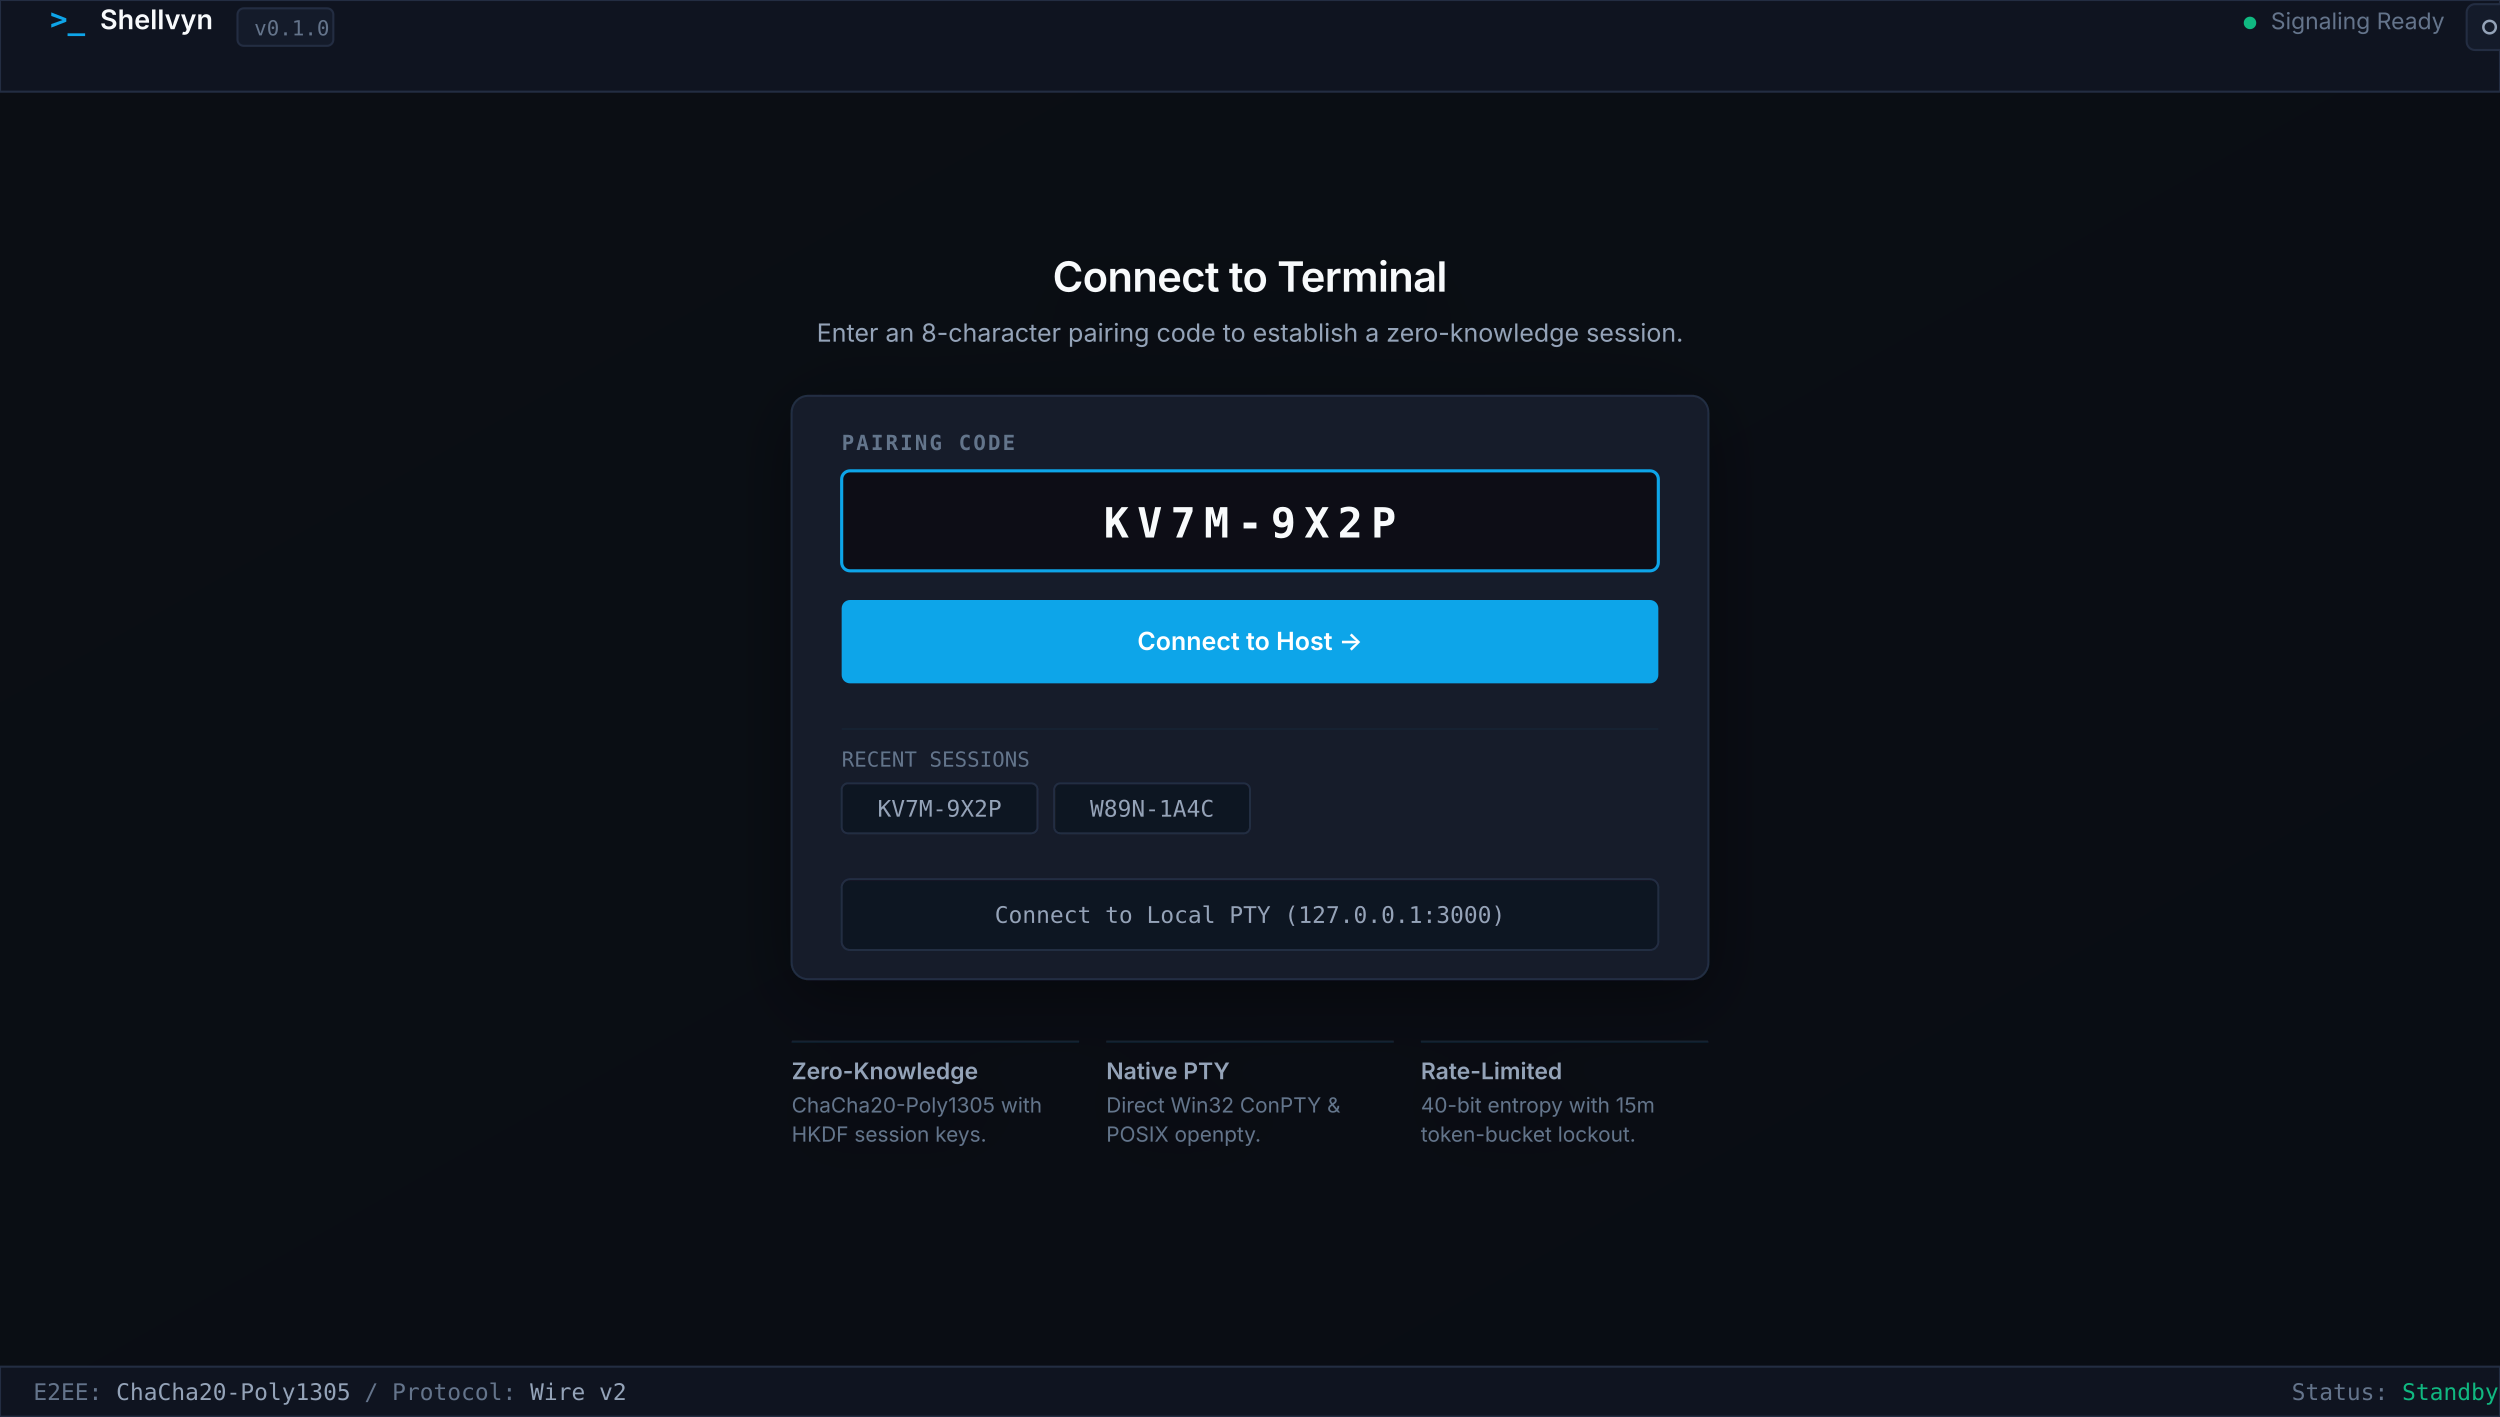
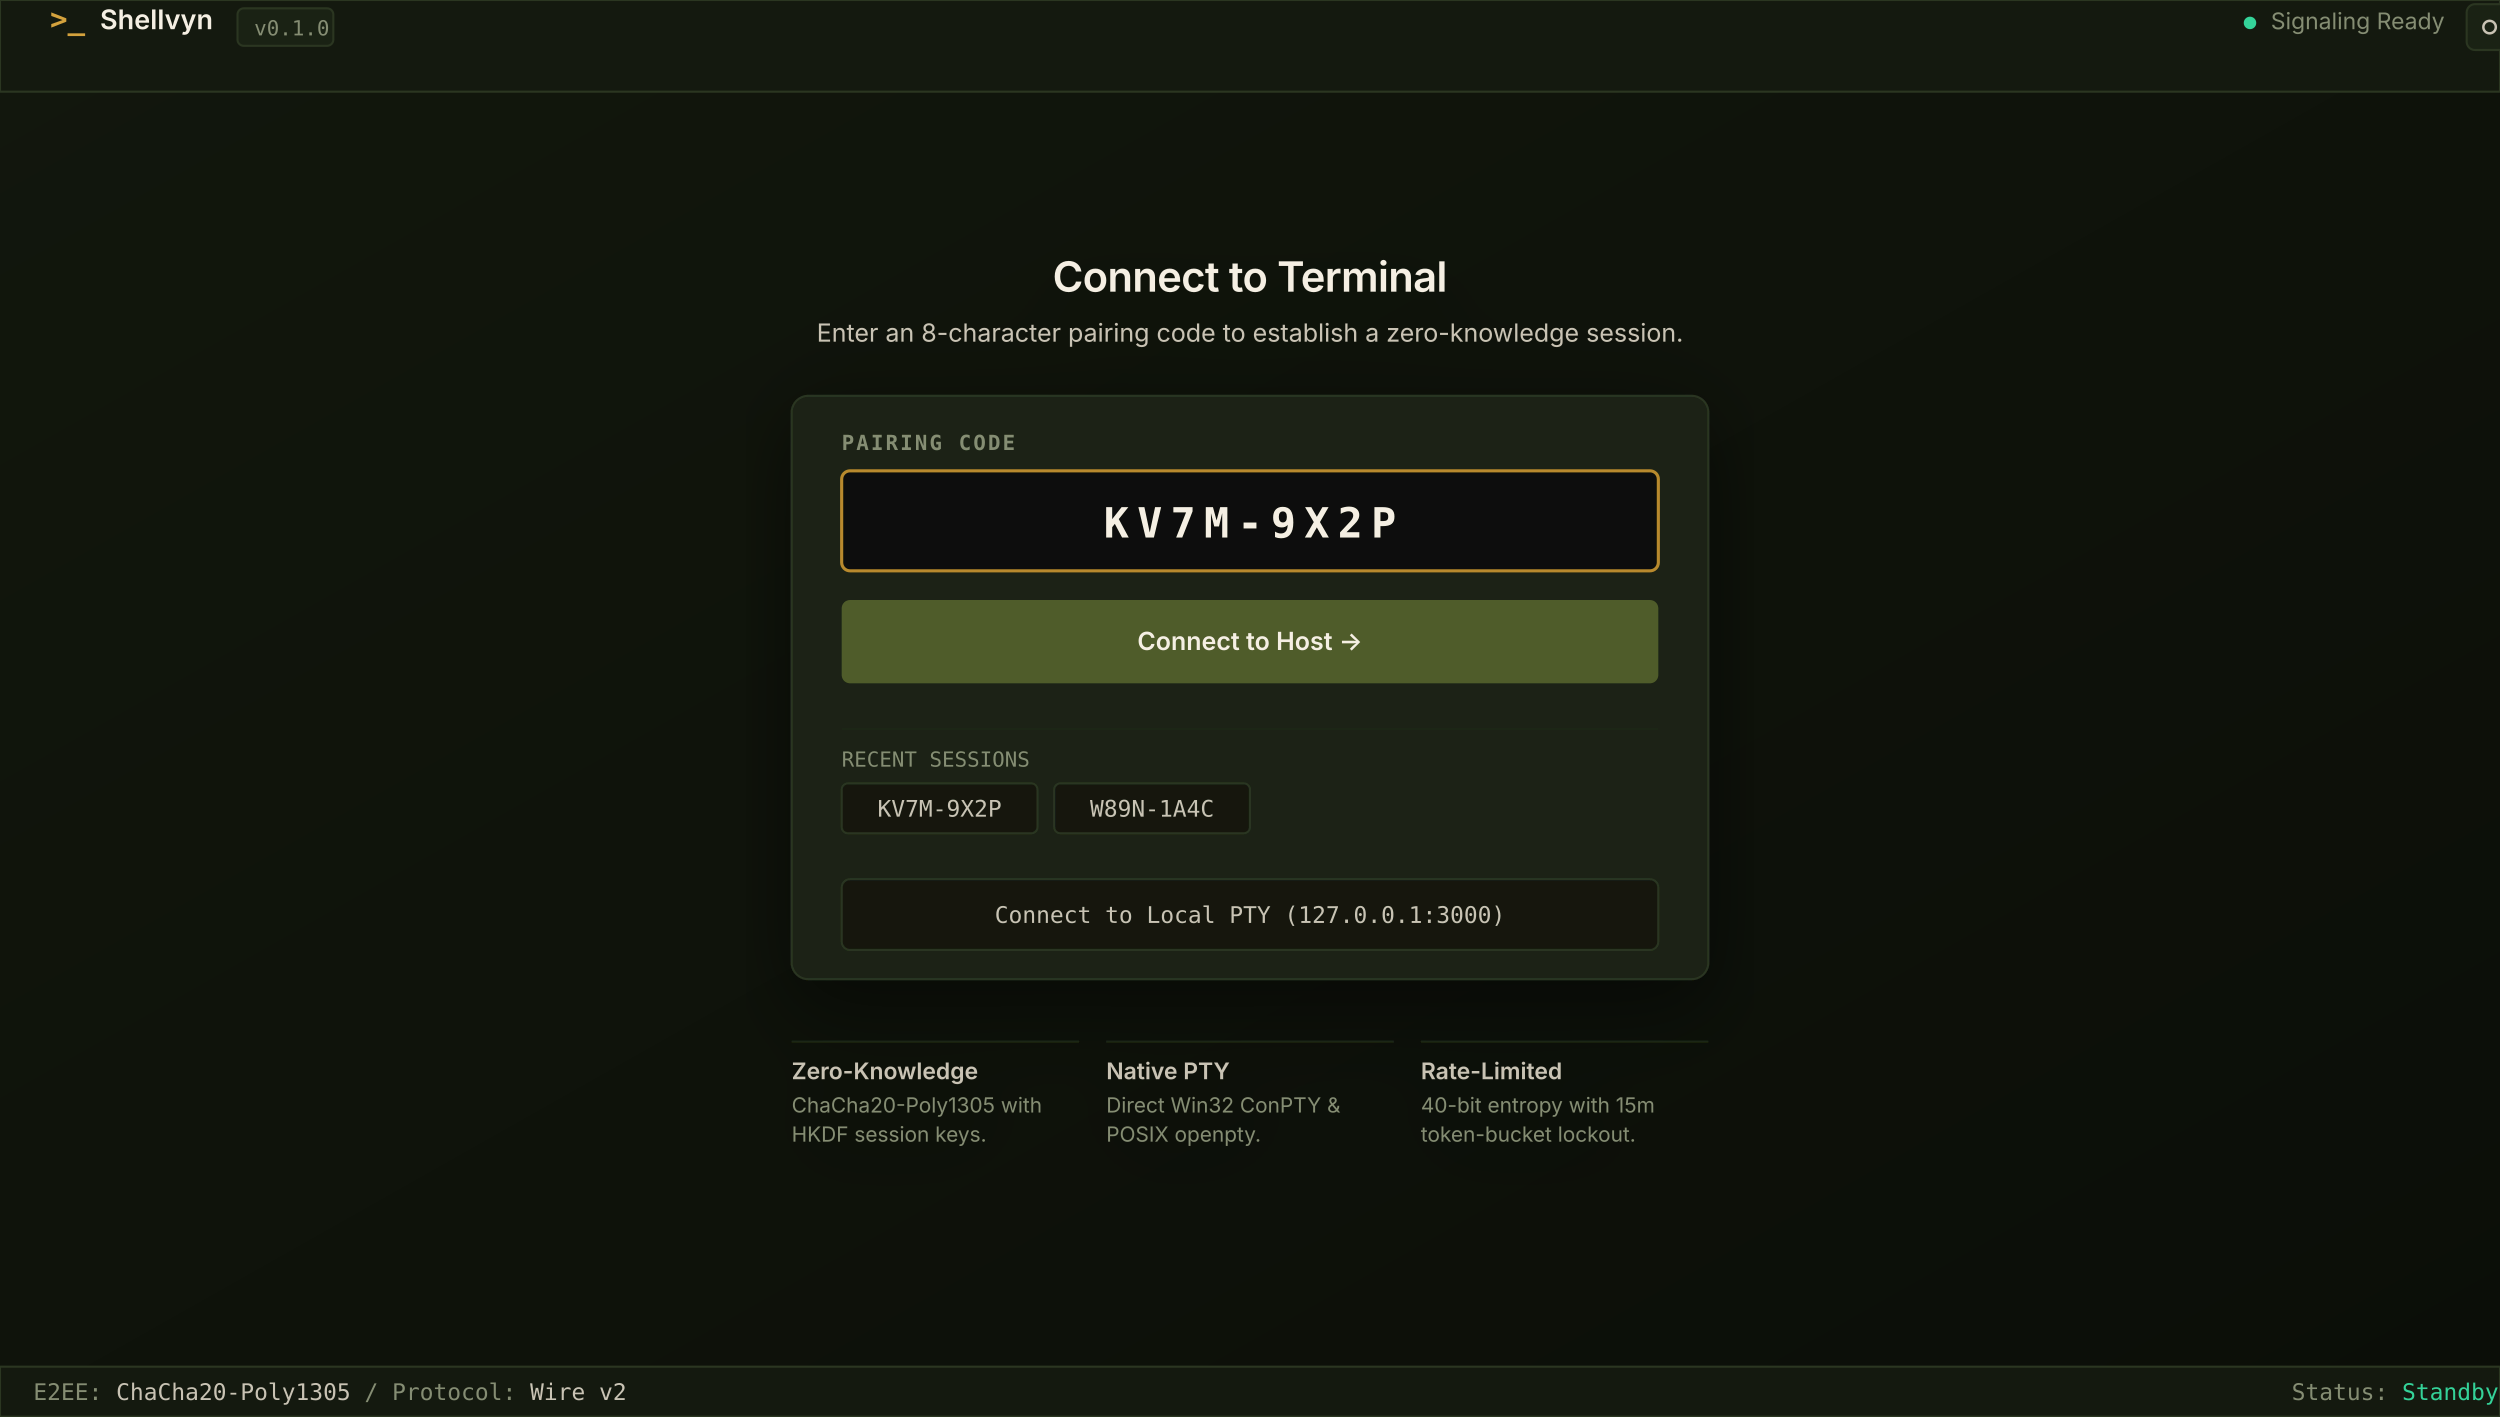
<svg xmlns="http://www.w3.org/2000/svg" viewBox="0 0 1200 680" width="100%" height="100%" fill="none">
  <defs>
    <linearGradient id="lobby-bg" x1="0%" y1="0%" x2="100%" y2="100%">
-       <stop offset="0%" stop-color="#0b0e14" />
-       <stop offset="100%" stop-color="#090d14" />
+       <stop offset="0%" stop-color="#12170d" />
+       <stop offset="100%" stop-color="#0b0e08" />
    </linearGradient>
    <filter id="card-shadow" x="-5%" y="-5%" width="110%" height="115%">
-       <feDropShadow dx="0" dy="8" stdDeviation="16" flood-color="#000000" flood-opacity="0.4" />
+       <feDropShadow dx="0" dy="12" stdDeviation="20" flood-color="#000000" flood-opacity="0.5" />
    </filter>
  </defs>
  <rect width="1200" height="680" fill="url(#lobby-bg)" />
-   <rect width="1200" height="44" fill="#0f1420" stroke="#232d42" stroke-width="1" />
+   <rect width="1200" height="44" fill="#14190f" stroke="#2b3621" stroke-width="1" />
  <g transform="translate(24, 14)">
-     <text font-family="'JetBrains Mono', monospace" font-size="14" font-weight="700" fill="#0ea5e9">&gt;_</text>
-     <text x="24" y="0" font-family="-apple-system, BlinkMacSystemFont, 'Segoe UI', sans-serif" font-size="13" font-weight="600" fill="#f8fafc">Shellvyn</text>
-     <rect x="90" y="-10" width="46" height="18" rx="3" fill="#141b2a" stroke="#232d42" stroke-width="1" />
-     <text x="98" y="3" font-family="'JetBrains Mono', monospace" font-size="10" fill="#64748b">v0.1.0</text>
+     <text font-family="'JetBrains Mono', monospace" font-size="14" font-weight="700" fill="#d4a23d">&gt;_</text>
+     <text x="24" y="0" font-family="-apple-system, BlinkMacSystemFont, 'Segoe UI', sans-serif" font-size="13" font-weight="600" fill="#f5efe3">Shellvyn</text>
+     <rect x="90" y="-10" width="46" height="18" rx="3" fill="#1a2214" stroke="#2b3621" stroke-width="1" />
+     <text x="98" y="3" font-family="'JetBrains Mono', monospace" font-size="10" fill="#858d73">v0.1.0</text>
  </g>
  <g transform="translate(1080, 14)">
-     <circle cx="0" cy="-3" r="3" fill="#10b981" />
-     <text x="10" y="0" font-family="-apple-system, sans-serif" font-size="11" fill="#64748b">Signaling Ready</text>
-     <rect x="104" y="-12" width="22" height="22" rx="4" fill="#141b2a" stroke="#232d42" stroke-width="1" />
-     <circle cx="115" cy="-1" r="3" stroke="#94a3b8" stroke-width="1.2" fill="none" />
+     <circle cx="0" cy="-3" r="3" fill="#34d399" />
+     <text x="10" y="0" font-family="-apple-system, sans-serif" font-size="11" fill="#858d73">Signaling Ready</text>
+     <rect x="104" y="-12" width="22" height="22" rx="4" fill="#1a2214" stroke="#2b3621" stroke-width="1" />
+     <circle cx="115" cy="-1" r="3" stroke="#c9c3b4" stroke-width="1.2" fill="none" />
  </g>
  <g transform="translate(380, 140)" filter="url(#card-shadow)">
-     <text x="220" y="0" text-anchor="middle" font-family="-apple-system, BlinkMacSystemFont, 'Segoe UI', sans-serif" font-size="20" font-weight="600" fill="#f8fafc" letter-spacing="-0.3">
+     <text x="220" y="0" text-anchor="middle" font-family="-apple-system, BlinkMacSystemFont, 'Segoe UI', sans-serif" font-size="20" font-weight="600" fill="#f5efe3" letter-spacing="-0.3">
      Connect to Terminal
    </text>
-     <text x="220" y="24" text-anchor="middle" font-family="-apple-system, sans-serif" font-size="12" fill="#94a3b8">
+     <text x="220" y="24" text-anchor="middle" font-family="-apple-system, sans-serif" font-size="12" fill="#c9c3b4">
      Enter an 8-character pairing code to establish a zero-knowledge session.
    </text>
-     <rect y="50" width="440" height="280" rx="8" fill="#141b2a" stroke="#232d42" stroke-width="1" />
+     <rect y="50" width="440" height="280" rx="8" fill="#1a2214" stroke="#2b3621" stroke-width="1" />
    <g transform="translate(24, 76)">
-       <text font-family="'JetBrains Mono', monospace" font-size="10" font-weight="600" fill="#64748b" letter-spacing="1">PAIRING CODE</text>
-       <rect y="10" width="392" height="48" rx="4" fill="#090d14" stroke="#0ea5e9" stroke-width="1.5" />
-       <text x="196" y="42" text-anchor="middle" font-family="'JetBrains Mono', monospace" font-size="20" font-weight="600" fill="#f8fafc" letter-spacing="4">
+       <text font-family="'JetBrains Mono', monospace" font-size="10" font-weight="600" fill="#858d73" letter-spacing="1">PAIRING CODE</text>
+       <rect y="10" width="392" height="48" rx="4" fill="#0b0e08" stroke="#b8892d" stroke-width="1.5" />
+       <text x="196" y="42" text-anchor="middle" font-family="'JetBrains Mono', monospace" font-size="20" font-weight="600" fill="#f5efe3" letter-spacing="4">
        KV7M-9X2P
      </text>
-       <rect y="72" width="392" height="40" rx="4" fill="#0ea5e9" />
-       <text x="196" y="96" text-anchor="middle" font-family="-apple-system, sans-serif" font-size="12" font-weight="600" fill="#ffffff">
+       <rect y="72" width="392" height="40" rx="4" fill="#4f5b2a" />
+       <text x="196" y="96" text-anchor="middle" font-family="-apple-system, sans-serif" font-size="12" font-weight="600" fill="#f5efe3">
        Connect to Host →
      </text>
    </g>
    <g transform="translate(24, 210)">
-       <line x1="0" y1="0" x2="392" y2="0" stroke="#192132" stroke-width="1" />
-       <text y="18" font-family="'JetBrains Mono', monospace" font-size="10" fill="#64748b">RECENT SESSIONS</text>
-       <rect y="26" width="94" height="24" rx="3" fill="#0f1420" stroke="#232d42" stroke-width="1" />
-       <text x="47" y="42" text-anchor="middle" font-family="'JetBrains Mono', monospace" font-size="11" fill="#94a3b8">KV7M-9X2P</text>
-       <rect x="102" y="26" width="94" height="24" rx="3" fill="#0f1420" stroke="#232d42" stroke-width="1" />
-       <text x="149" y="42" text-anchor="middle" font-family="'JetBrains Mono', monospace" font-size="11" fill="#94a3b8">W89N-1A4C</text>
+       <line x1="0" y1="0" x2="392" y2="0" stroke="#1e2617" stroke-width="1" />
+       <text y="18" font-family="'JetBrains Mono', monospace" font-size="10" fill="#858d73">RECENT SESSIONS</text>
+       <rect y="26" width="94" height="24" rx="3" fill="#14190f" stroke="#2b3621" stroke-width="1" />
+       <text x="47" y="42" text-anchor="middle" font-family="'JetBrains Mono', monospace" font-size="11" fill="#c9c3b4">KV7M-9X2P</text>
+       <rect x="102" y="26" width="94" height="24" rx="3" fill="#14190f" stroke="#2b3621" stroke-width="1" />
+       <text x="149" y="42" text-anchor="middle" font-family="'JetBrains Mono', monospace" font-size="11" fill="#c9c3b4">W89N-1A4C</text>
    </g>
    <g transform="translate(24, 282)">
-       <rect width="392" height="34" rx="4" fill="#0f1420" stroke="#232d42" stroke-width="1" />
-       <text x="196" y="21" text-anchor="middle" font-family="'JetBrains Mono', monospace" font-size="11" font-weight="500" fill="#94a3b8">
+       <rect width="392" height="34" rx="4" fill="#14190f" stroke="#2b3621" stroke-width="1" />
+       <text x="196" y="21" text-anchor="middle" font-family="'JetBrains Mono', monospace" font-size="11" font-weight="500" fill="#c9c3b4">
        Connect to Local PTY (127.0.0.1:3000)
      </text>
    </g>
    <g transform="translate(0, 360)">
      <rect width="138" height="60" rx="0" fill="none" />
-       <line x1="0" y1="0" x2="138" y2="0" stroke="#192132" stroke-width="1" />
-       <text y="18" font-family="-apple-system, sans-serif" font-size="11" font-weight="600" fill="#94a3b8">Zero-Knowledge</text>
-       <text y="34" font-family="-apple-system, sans-serif" font-size="10" fill="#64748b">ChaCha20-Poly1305 with</text>
-       <text y="48" font-family="-apple-system, sans-serif" font-size="10" fill="#64748b">HKDF session keys.</text>
+       <line x1="0" y1="0" x2="138" y2="0" stroke="#1e2617" stroke-width="1" />
+       <text y="18" font-family="-apple-system, sans-serif" font-size="11" font-weight="600" fill="#c9c3b4">Zero-Knowledge</text>
+       <text y="34" font-family="-apple-system, sans-serif" font-size="10" fill="#858d73">ChaCha20-Poly1305 with</text>
+       <text y="48" font-family="-apple-system, sans-serif" font-size="10" fill="#858d73">HKDF session keys.</text>
      <g transform="translate(151, 0)">
-         <line x1="0" y1="0" x2="138" y2="0" stroke="#192132" stroke-width="1" />
-         <text y="18" font-family="-apple-system, sans-serif" font-size="11" font-weight="600" fill="#94a3b8">Native PTY</text>
-         <text y="34" font-family="-apple-system, sans-serif" font-size="10" fill="#64748b">Direct Win32 ConPTY &amp;</text>
-         <text y="48" font-family="-apple-system, sans-serif" font-size="10" fill="#64748b">POSIX openpty.</text>
+         <line x1="0" y1="0" x2="138" y2="0" stroke="#1e2617" stroke-width="1" />
+         <text y="18" font-family="-apple-system, sans-serif" font-size="11" font-weight="600" fill="#c9c3b4">Native PTY</text>
+         <text y="34" font-family="-apple-system, sans-serif" font-size="10" fill="#858d73">Direct Win32 ConPTY &amp;</text>
+         <text y="48" font-family="-apple-system, sans-serif" font-size="10" fill="#858d73">POSIX openpty.</text>
      </g>
      <g transform="translate(302, 0)">
-         <line x1="0" y1="0" x2="138" y2="0" stroke="#192132" stroke-width="1" />
-         <text y="18" font-family="-apple-system, sans-serif" font-size="11" font-weight="600" fill="#94a3b8">Rate-Limited</text>
-         <text y="34" font-family="-apple-system, sans-serif" font-size="10" fill="#64748b">40-bit entropy with 15m</text>
-         <text y="48" font-family="-apple-system, sans-serif" font-size="10" fill="#64748b">token-bucket lockout.</text>
+         <line x1="0" y1="0" x2="138" y2="0" stroke="#1e2617" stroke-width="1" />
+         <text y="18" font-family="-apple-system, sans-serif" font-size="11" font-weight="600" fill="#c9c3b4">Rate-Limited</text>
+         <text y="34" font-family="-apple-system, sans-serif" font-size="10" fill="#858d73">40-bit entropy with 15m</text>
+         <text y="48" font-family="-apple-system, sans-serif" font-size="10" fill="#858d73">token-bucket lockout.</text>
      </g>
    </g>
  </g>
  <g transform="translate(0, 656)">
-     <rect width="1200" height="24" fill="#0f1420" stroke="#232d42" stroke-width="1" />
-     <text x="16" y="16" font-family="'JetBrains Mono', monospace" font-size="11" fill="#64748b">
-       E2EE: <tspan fill="#94a3b8">ChaCha20-Poly1305</tspan> / Protocol: <tspan fill="#94a3b8">Wire v2</tspan>
+     <rect width="1200" height="24" fill="#14190f" stroke="#2b3621" stroke-width="1" />
+     <text x="16" y="16" font-family="'JetBrains Mono', monospace" font-size="11" fill="#858d73">
+       E2EE: <tspan fill="#c9c3b4">ChaCha20-Poly1305</tspan> / Protocol: <tspan fill="#c9c3b4">Wire v2</tspan>
    </text>
-     <text x="1100" y="16" font-family="'JetBrains Mono', monospace" font-size="11" fill="#64748b">
-       Status: <tspan fill="#10b981">Standby</tspan>
+     <text x="1100" y="16" font-family="'JetBrains Mono', monospace" font-size="11" fill="#858d73">
+       Status: <tspan fill="#34d399">Standby</tspan>
    </text>
  </g>
</svg>
